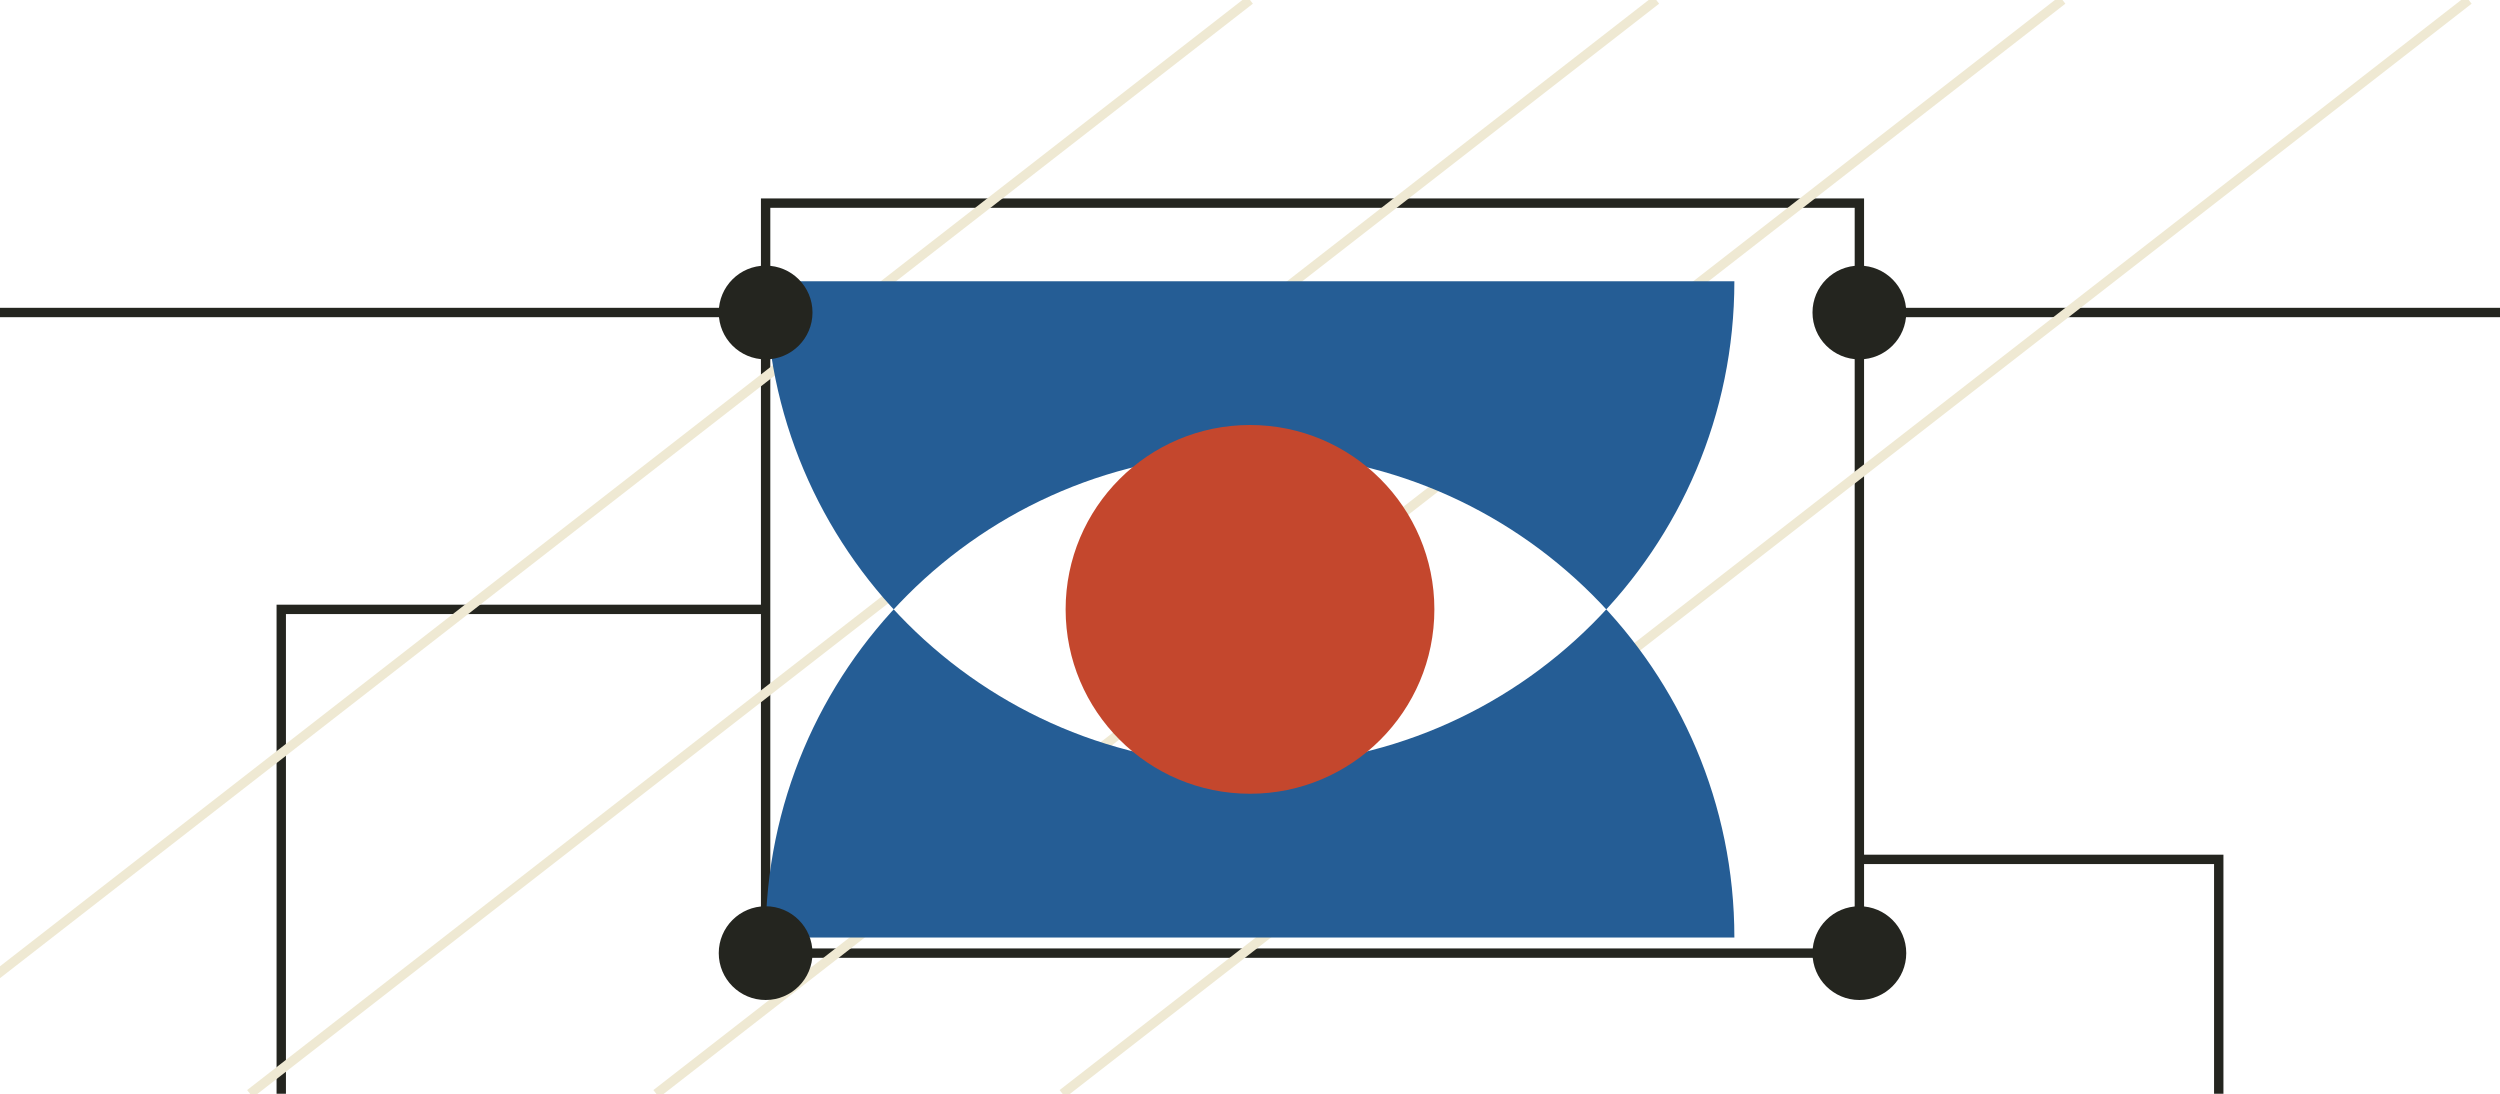
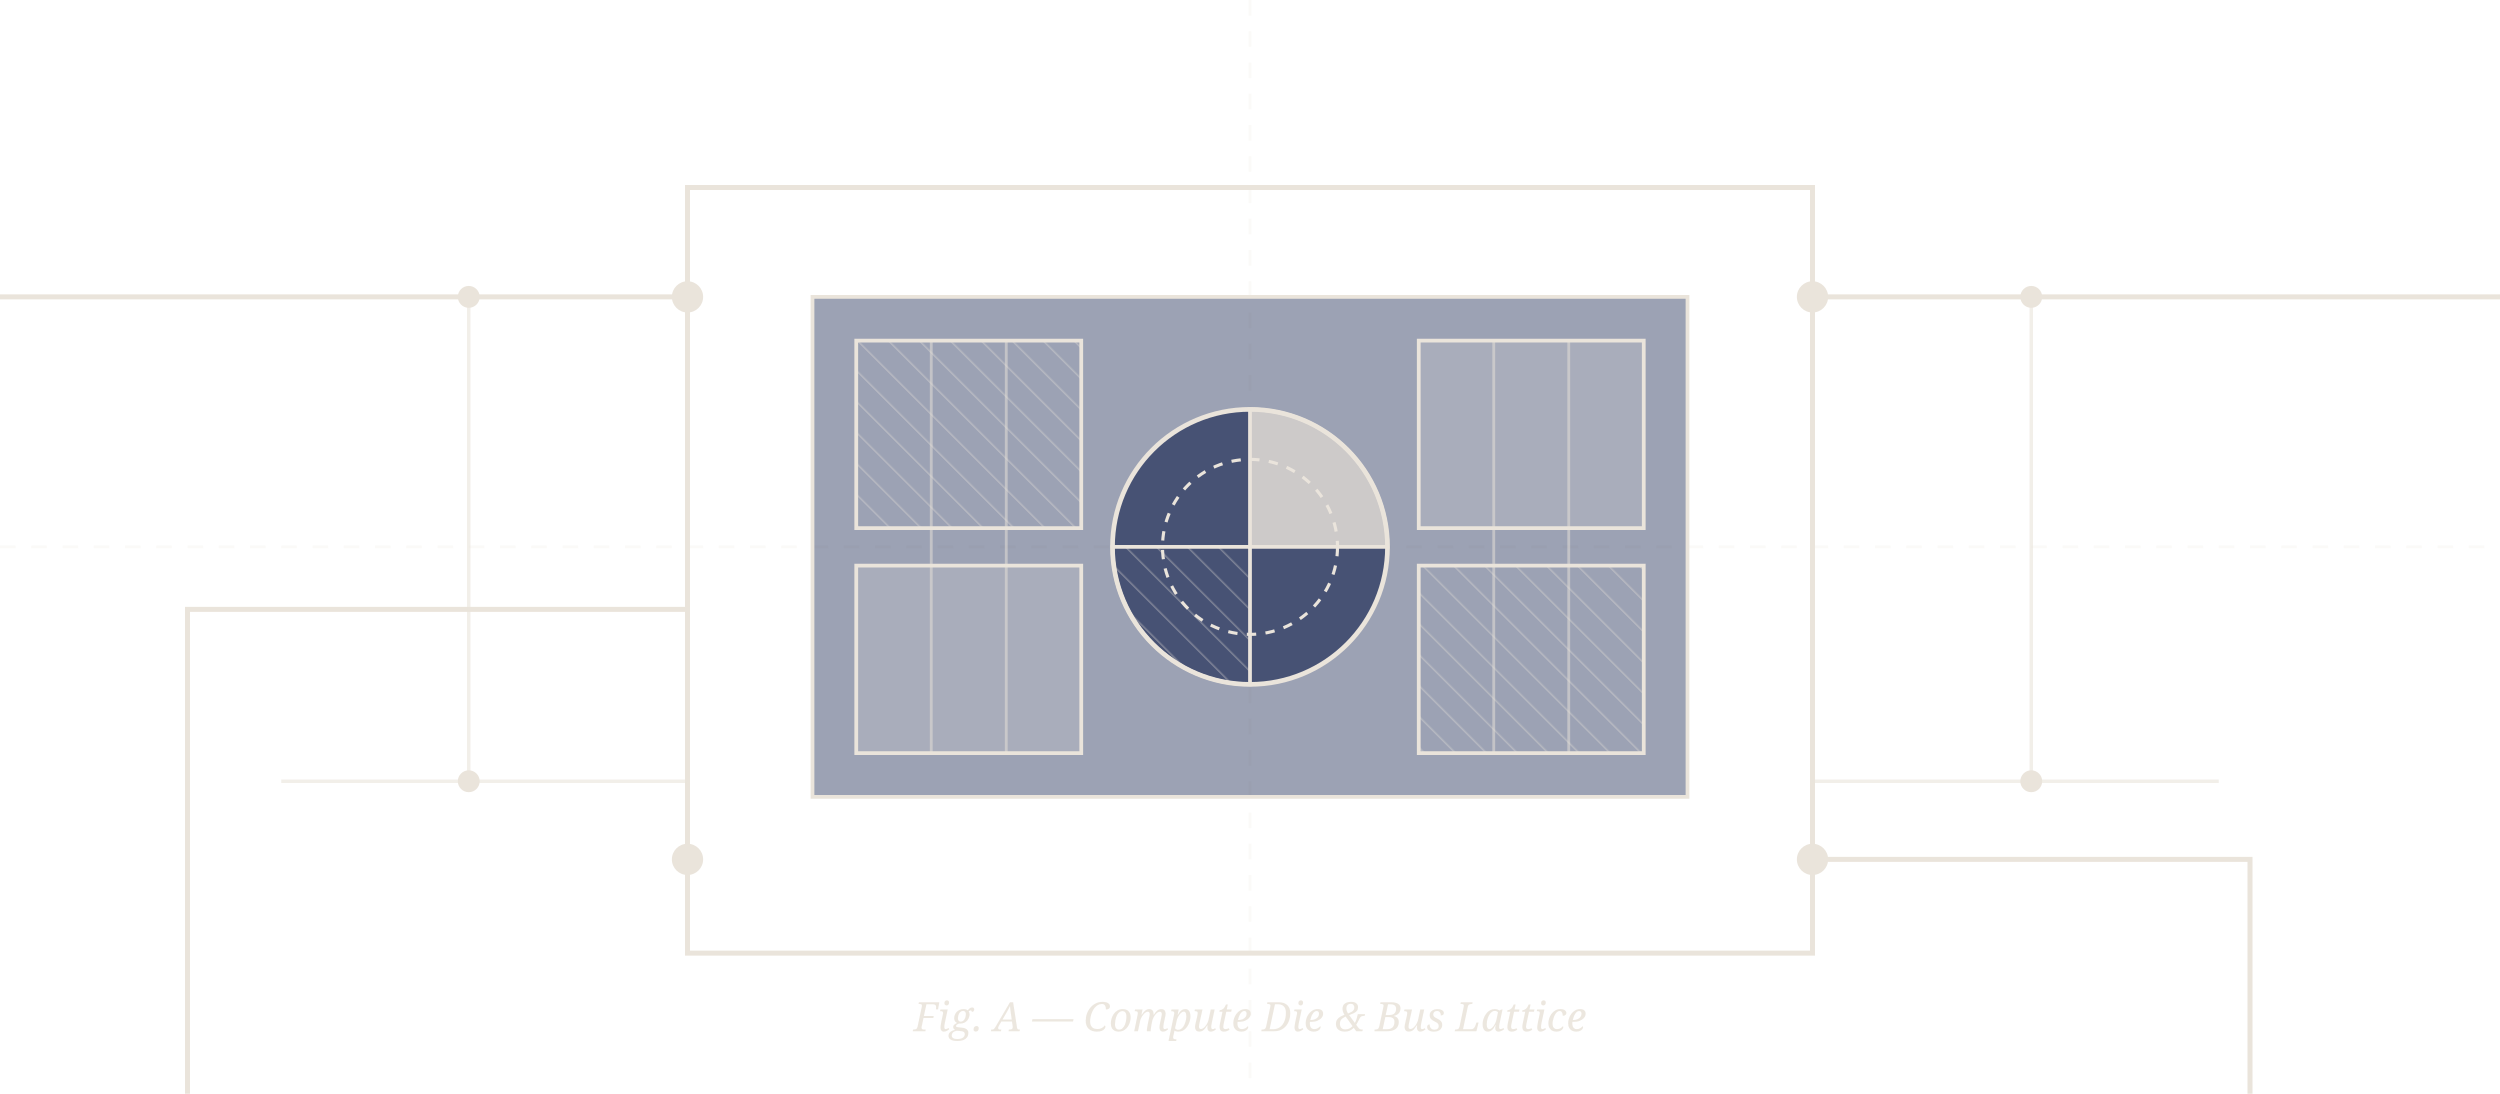
<svg xmlns="http://www.w3.org/2000/svg" viewBox="0 0 800 350">
-   <g fill="none" stroke="#24251f" stroke-width="3">
-     <path d="M90 350V195h155V65h350v210h115v75M0 100h245m350 0h205M245 195v110h350V65" />
-     <path d="M-50 350 400 0M80 350 530 0M210 350 660 0M340 350 790 0" stroke="#efe9d3" />
+   <defs>
+     <pattern id="circuit-hatch" width="7" height="7" patternTransform="rotate(-45)" patternUnits="userSpaceOnUse">
+       <line x1="0" y1="0" x2="0" y2="7" stroke="#eae4db" stroke-width="1" stroke-opacity="0.32" />
+     </pattern>
+   </defs>
+   <g stroke="#eae4db" stroke-opacity="0.18" stroke-width="0.9" fill="none">
+     <line x1="0" y1="175" x2="800" y2="175" stroke-dasharray="5 5" />
+     <line x1="400" y1="0" x2="400" y2="350" stroke-dasharray="5 5" />
  </g>
-   <g fill="#255d95">
-     <path d="M245 90a155 155 0 0 0 310 0ZM245 300a155 155 0 0 1 310 0Z" />
+   <g fill="none" stroke="#eae4db" stroke-width="1.6">
+     <path d="M60 350V195h160V60h360v215h140v75" />
+     <path d="M0 95h220m360 0h220M220 195v110h360V60" />
+     <path d="M90 250h130m360 0h130M150 95v155m500-155v155" stroke-opacity="0.6" stroke-width="1.1" />
  </g>
-   <circle cx="400" cy="195" r="59" fill="#c4472d" />
-   <g fill="#24251f">
-     <circle cx="245" cy="100" r="15" />
-     <circle cx="595" cy="100" r="15" />
-     <circle cx="245" cy="305" r="15" />
-     <circle cx="595" cy="305" r="15" />
+   <g transform="translate(260 95)" stroke="#eae4db" stroke-width="1.2">
+     <rect x="0" y="0" width="280" height="160" fill="#243159" fill-opacity="0.45" />
+     <rect x="14" y="14" width="72" height="60" fill="url(#circuit-hatch)" />
+     <rect x="14" y="86" width="72" height="60" fill="#eae4db" fill-opacity="0.16" />
+     <rect x="194" y="14" width="72" height="60" fill="#eae4db" fill-opacity="0.16" />
+     <rect x="194" y="86" width="72" height="60" fill="url(#circuit-hatch)" />
+     <circle cx="140" cy="80" r="44" fill="#243159" fill-opacity="0.7" stroke="#eae4db" stroke-width="1.5" />
+     <circle cx="140" cy="80" r="28" fill="none" stroke="#eae4db" stroke-width="1" stroke-dasharray="3 3" />
+     <path d="M140 36 A44 44 0 0 1 184 80 L140 80 Z" fill="#eae4db" fill-opacity="0.82" />
+     <path d="M140 124 A44 44 0 0 1 96 80 L140 80 Z" fill="url(#circuit-hatch)" />
+     <g stroke="#eae4db" stroke-opacity="0.5" stroke-width="0.9">
+       <line x1="38" y1="14" x2="38" y2="146" />
+       <line x1="62" y1="14" x2="62" y2="146" />
+       <line x1="218" y1="14" x2="218" y2="146" />
+       <line x1="242" y1="14" x2="242" y2="146" />
+     </g>
  </g>
+   <g fill="#eae4db">
+     <circle cx="220" cy="95" r="5" />
+     <circle cx="580" cy="95" r="5" />
+     <circle cx="220" cy="275" r="5" />
+     <circle cx="580" cy="275" r="5" />
+     <circle cx="150" cy="95" r="3.5" />
+     <circle cx="650" cy="95" r="3.5" />
+     <circle cx="150" cy="250" r="3.5" />
+     <circle cx="650" cy="250" r="3.5" />
+   </g>
+   <text x="400" y="330" text-anchor="middle" fill="#eae4db" font-family="Georgia, serif" font-style="italic" font-size="13" opacity="0.88">Fig. A — Compute Die &amp; Bus Lattice</text>
</svg>
